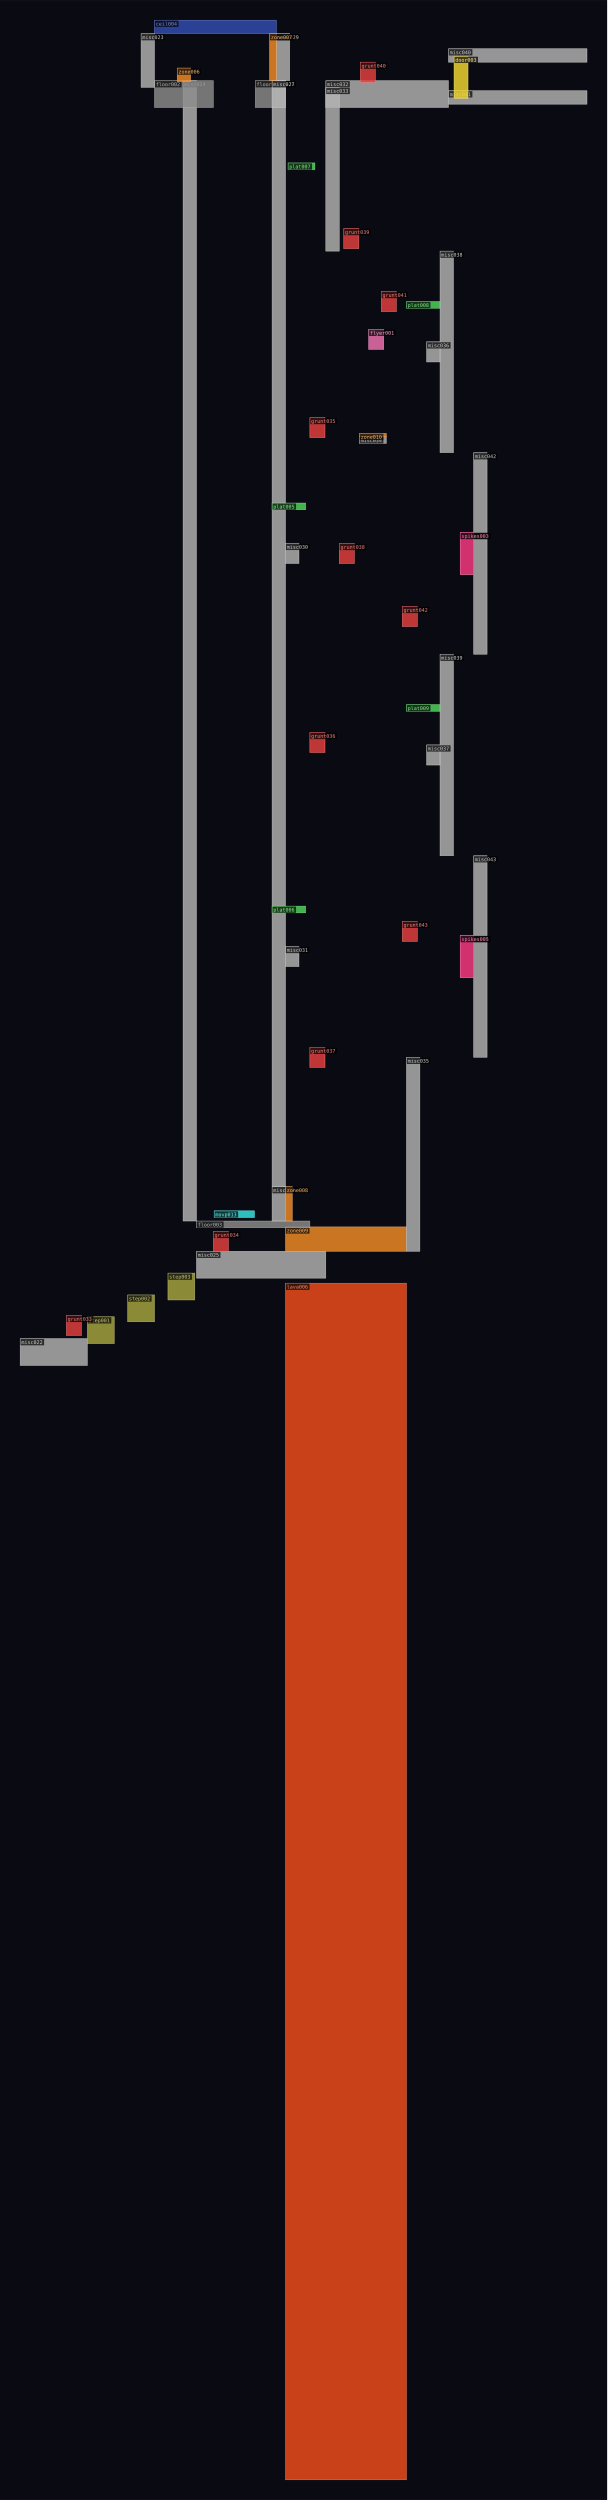
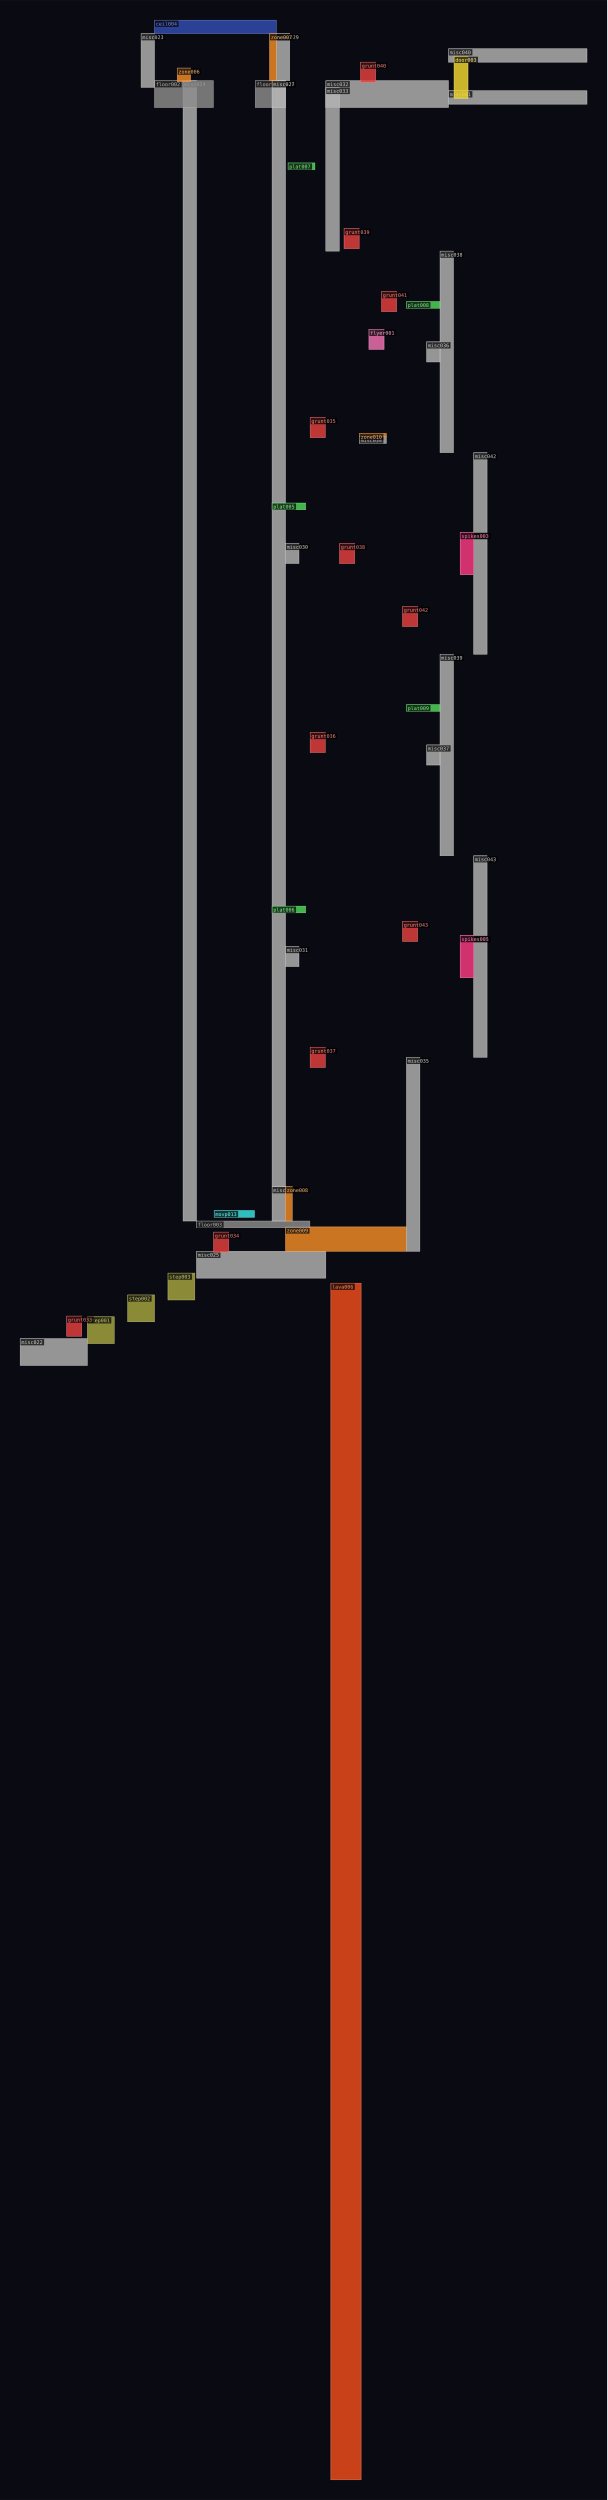
<svg xmlns="http://www.w3.org/2000/svg" viewBox="16064 -3752 2892 11908" width="680" height="2800" font-family="monospace">
  <rect x="16064" y="-3752" width="2892" height="11908" fill="#0a0a12" />
-   <rect x="17424" y="2360" width="576" height="5700" fill="#f24d1a" fill-opacity="0.82" stroke="#f78b6a" stroke-width="2" />
-   <rect x="17426" y="2362" width="112.16" height="30" fill="#000000" fill-opacity="0.7" />
-   <text x="17430" y="2386" font-size="24" fill="#f78b6a">lava006</text>
+   <rect x="17640" y="2360" width="144" height="5700" fill="#f24d1a" fill-opacity="0.82" stroke="#f78b6a" stroke-width="2" />
+   <rect x="17642" y="2362" width="112.16" height="30" fill="#000000" fill-opacity="0.7" />
+   <text x="17646" y="2386" font-size="24" fill="#f78b6a">lava006</text>
  <rect x="16936" y="-3368" width="64" height="5432" fill="#b3b3b3" fill-opacity="0.82" stroke="#cdcdcd" stroke-width="2" />
  <rect x="16938" y="-3366" width="112.16" height="30" fill="#000000" fill-opacity="0.7" />
  <text x="16942" y="-3342" font-size="24" fill="#cdcdcd">misc024</text>
  <rect x="17360" y="-3368" width="64" height="5268" fill="#b3b3b3" fill-opacity="0.82" stroke="#cdcdcd" stroke-width="2" />
  <rect x="17362" y="-3366" width="112.16" height="30" fill="#000000" fill-opacity="0.7" />
  <text x="17366" y="-3342" font-size="24" fill="#cdcdcd">misc026</text>
  <rect x="17000" y="2208" width="616" height="128" fill="#b3b3b3" fill-opacity="0.82" stroke="#cdcdcd" stroke-width="2" />
  <rect x="17002" y="2210" width="112.16" height="30" fill="#000000" fill-opacity="0.7" />
  <text x="17006" y="2234" font-size="24" fill="#cdcdcd">misc025</text>
  <rect x="17616" y="-3368" width="584" height="128" fill="#b3b3b3" fill-opacity="0.82" stroke="#cdcdcd" stroke-width="2" />
  <rect x="17618" y="-3366" width="112.16" height="30" fill="#000000" fill-opacity="0.7" />
  <text x="17622" y="-3342" font-size="24" fill="#cdcdcd">misc032</text>
  <rect x="17424" y="2092" width="576" height="116" fill="#f28c26" fill-opacity="0.82" stroke="#f7b472" stroke-width="2" />
  <rect x="17426" y="2094" width="112.16" height="30" fill="#000000" fill-opacity="0.7" />
  <text x="17430" y="2118" font-size="24" fill="#f7b472">zone009</text>
  <rect x="18320" y="324" width="64" height="960" fill="#b3b3b3" fill-opacity="0.82" stroke="#cdcdcd" stroke-width="2" />
  <rect x="18322" y="326" width="112.16" height="30" fill="#000000" fill-opacity="0.7" />
  <text x="18326" y="350" font-size="24" fill="#cdcdcd">misc043</text>
  <rect x="18160" y="-636" width="64" height="960" fill="#b3b3b3" fill-opacity="0.82" stroke="#cdcdcd" stroke-width="2" />
  <rect x="18162" y="-634" width="112.16" height="30" fill="#000000" fill-opacity="0.7" />
  <text x="18166" y="-610" font-size="24" fill="#cdcdcd">misc039</text>
  <rect x="18320" y="-1596" width="64" height="960" fill="#b3b3b3" fill-opacity="0.82" stroke="#cdcdcd" stroke-width="2" />
  <rect x="18322" y="-1594" width="112.16" height="30" fill="#000000" fill-opacity="0.7" />
  <text x="18326" y="-1570" font-size="24" fill="#cdcdcd">misc042</text>
  <rect x="18160" y="-2556" width="64" height="960" fill="#b3b3b3" fill-opacity="0.82" stroke="#cdcdcd" stroke-width="2" />
  <rect x="18162" y="-2554" width="112.16" height="30" fill="#000000" fill-opacity="0.7" />
  <text x="18166" y="-2530" font-size="24" fill="#cdcdcd">misc038</text>
  <rect x="18000" y="1284" width="64" height="924" fill="#b3b3b3" fill-opacity="0.82" stroke="#cdcdcd" stroke-width="2" />
  <rect x="18002" y="1286" width="112.16" height="30" fill="#000000" fill-opacity="0.7" />
  <text x="18006" y="1310" font-size="24" fill="#cdcdcd">misc035</text>
  <rect x="17616" y="-3336" width="64" height="780" fill="#b3b3b3" fill-opacity="0.82" stroke="#cdcdcd" stroke-width="2" />
  <rect x="17618" y="-3334" width="112.16" height="30" fill="#000000" fill-opacity="0.7" />
  <text x="17622" y="-3310" font-size="24" fill="#cdcdcd">misc033</text>
  <rect x="18200" y="-3320" width="660" height="64" fill="#b3b3b3" fill-opacity="0.82" stroke="#cdcdcd" stroke-width="2" />
  <rect x="18202" y="-3318" width="112.16" height="30" fill="#000000" fill-opacity="0.7" />
  <text x="18206" y="-3294" font-size="24" fill="#cdcdcd">misc041</text>
  <rect x="18200" y="-3520" width="660" height="64" fill="#b3b3b3" fill-opacity="0.82" stroke="#cdcdcd" stroke-width="2" />
  <rect x="18202" y="-3518" width="112.16" height="30" fill="#000000" fill-opacity="0.7" />
  <text x="18206" y="-3494" font-size="24" fill="#cdcdcd">misc040</text>
  <rect x="16160" y="2624" width="320" height="128" fill="#b3b3b3" fill-opacity="0.82" stroke="#cdcdcd" stroke-width="2" />
  <rect x="16162" y="2626" width="112.16" height="30" fill="#000000" fill-opacity="0.7" />
  <text x="16166" y="2650" font-size="24" fill="#cdcdcd">misc022</text>
  <rect x="16800" y="-3656" width="580" height="64" fill="#334db3" fill-opacity="0.82" stroke="#7a8bcd" stroke-width="2" />
  <rect x="16802" y="-3654" width="112.16" height="30" fill="#000000" fill-opacity="0.7" />
  <text x="16806" y="-3630" font-size="24" fill="#7a8bcd">ceil004</text>
  <rect x="16800" y="-3368" width="280" height="128" fill="#8c8c8c" fill-opacity="0.82" stroke="#b4b4b4" stroke-width="2" />
  <rect x="16802" y="-3366" width="127.04" height="30" fill="#000000" fill-opacity="0.7" />
  <text x="16806" y="-3342" font-size="24" fill="#b4b4b4">floor002</text>
  <rect x="17000" y="2064" width="540" height="32" fill="#8c8c8c" fill-opacity="0.82" stroke="#b4b4b4" stroke-width="2" />
  <rect x="17002" y="2066" width="127.04" height="30" fill="#000000" fill-opacity="0.7" />
  <text x="17006" y="2090" font-size="24" fill="#b4b4b4">floor003</text>
  <rect x="16736" y="-3592" width="64" height="256" fill="#b3b3b3" fill-opacity="0.82" stroke="#cdcdcd" stroke-width="2" />
  <rect x="16738" y="-3590" width="112.16" height="30" fill="#000000" fill-opacity="0.7" />
  <text x="16742" y="-3566" font-size="24" fill="#cdcdcd">misc023</text>
  <rect x="16864" y="2312" width="128" height="128" fill="#a6a640" fill-opacity="0.82" stroke="#c5c583" stroke-width="2" />
  <rect x="16866" y="2314" width="112.16" height="30" fill="#000000" fill-opacity="0.7" />
  <text x="16870" y="2338" font-size="24" fill="#c5c583">step003</text>
  <rect x="16672" y="2416" width="128" height="128" fill="#a6a640" fill-opacity="0.82" stroke="#c5c583" stroke-width="2" />
  <rect x="16674" y="2418" width="112.16" height="30" fill="#000000" fill-opacity="0.7" />
  <text x="16678" y="2442" font-size="24" fill="#c5c583">step002</text>
  <rect x="16480" y="2520" width="128" height="128" fill="#a6a640" fill-opacity="0.82" stroke="#c5c583" stroke-width="2" />
  <rect x="16482" y="2522" width="112.16" height="30" fill="#000000" fill-opacity="0.7" />
  <text x="16486" y="2546" font-size="24" fill="#c5c583">step001</text>
  <rect x="17380" y="-3592" width="64" height="224" fill="#b3b3b3" fill-opacity="0.82" stroke="#cdcdcd" stroke-width="2" />
  <rect x="17382" y="-3590" width="112.16" height="30" fill="#000000" fill-opacity="0.7" />
  <text x="17386" y="-3566" font-size="24" fill="#cdcdcd">misc029</text>
  <rect x="18226.67" y="-3484" width="66.67" height="200" fill="#f2d933" fill-opacity="0.82" stroke="#f7e67a" stroke-width="2" />
  <rect x="18228.67" y="-3482" width="112.16" height="30" fill="#000000" fill-opacity="0.7" />
  <text x="18232.67" y="-3458" font-size="24" fill="#f7e67a">door003</text>
  <rect x="17280" y="-3368" width="100" height="128" fill="#8c8c8c" fill-opacity="0.82" stroke="#b4b4b4" stroke-width="2" />
  <rect x="17282" y="-3366" width="127.04" height="30" fill="#000000" fill-opacity="0.7" />
  <text x="17286" y="-3342" font-size="24" fill="#b4b4b4">floor004</text>
  <rect x="18256" y="704" width="64" height="200" fill="#d93373" fill-opacity="0.82" stroke="#e67aa4" stroke-width="2" />
  <rect x="18258" y="706" width="141.92" height="30" fill="#000000" fill-opacity="0.7" />
  <text x="18262" y="730" font-size="24" fill="#e67aa4">spikes004</text>
  <rect x="18256" y="704" width="64" height="200" fill="#d93373" fill-opacity="0.82" stroke="#e67aa4" stroke-width="2" />
  <rect x="18258" y="706" width="141.92" height="30" fill="#000000" fill-opacity="0.7" />
  <text x="18262" y="730" font-size="24" fill="#e67aa4">spikes005</text>
  <rect x="18256" y="-1216" width="64" height="200" fill="#d93373" fill-opacity="0.82" stroke="#e67aa4" stroke-width="2" />
  <rect x="18258" y="-1214" width="141.92" height="30" fill="#000000" fill-opacity="0.7" />
  <text x="18262" y="-1190" font-size="24" fill="#e67aa4">spikes002</text>
  <rect x="18256" y="-1216" width="64" height="200" fill="#d93373" fill-opacity="0.82" stroke="#e67aa4" stroke-width="2" />
  <rect x="18258" y="-1214" width="141.92" height="30" fill="#000000" fill-opacity="0.7" />
  <text x="18262" y="-1190" font-size="24" fill="#e67aa4">spikes003</text>
  <rect x="17360" y="1900" width="64" height="164" fill="#b3b3b3" fill-opacity="0.82" stroke="#cdcdcd" stroke-width="2" />
  <rect x="17362" y="1902" width="112.16" height="30" fill="#000000" fill-opacity="0.7" />
  <text x="17366" y="1926" font-size="24" fill="#cdcdcd">misc028</text>
  <rect x="17360" y="-3368" width="64" height="128" fill="#b3b3b3" fill-opacity="0.82" stroke="#cdcdcd" stroke-width="2" />
  <rect x="17362" y="-3366" width="112.16" height="30" fill="#000000" fill-opacity="0.7" />
  <text x="17366" y="-3342" font-size="24" fill="#cdcdcd">misc027</text>
  <rect x="17348" y="-3592" width="32" height="224" fill="#f28c26" fill-opacity="0.82" stroke="#f7b472" stroke-width="2" />
  <rect x="17350" y="-3590" width="112.16" height="30" fill="#000000" fill-opacity="0.7" />
  <text x="17354" y="-3566" font-size="24" fill="#f7b472">zone007</text>
-   <rect x="17701.42" y="-2663.74" width="72" height="96" fill="#e64040" fill-opacity="0.82" stroke="#ee8383" stroke-width="2" />
-   <rect x="17703.42" y="-2661.74" width="127.04" height="30" fill="#000000" fill-opacity="0.7" />
-   <text x="17707.42" y="-2637.74" font-size="24" fill="#ee8383">grunt039</text>
-   <rect x="17680.01" y="-1163.74" width="72" height="96" fill="#e64040" fill-opacity="0.82" stroke="#ee8383" stroke-width="2" />
-   <rect x="17682.01" y="-1161.74" width="127.04" height="30" fill="#000000" fill-opacity="0.7" />
-   <text x="17686.01" y="-1137.74" font-size="24" fill="#ee8383">grunt038</text>
-   <rect x="17780.01" y="-3456.07" width="72" height="96" fill="#e64040" fill-opacity="0.82" stroke="#ee8383" stroke-width="2" />
-   <rect x="17782.01" y="-3454.07" width="127.04" height="30" fill="#000000" fill-opacity="0.7" />
-   <text x="17786.01" y="-3430.07" font-size="24" fill="#ee8383">grunt040</text>
-   <rect x="17080.01" y="2113.23" width="72" height="96" fill="#e64040" fill-opacity="0.82" stroke="#ee8383" stroke-width="2" />
-   <rect x="17082.01" y="2115.23" width="127.04" height="30" fill="#000000" fill-opacity="0.7" />
-   <text x="17086.01" y="2139.23" font-size="24" fill="#ee8383">grunt034</text>
-   <rect x="16380.01" y="2513.23" width="72" height="96" fill="#e64040" fill-opacity="0.82" stroke="#ee8383" stroke-width="2" />
-   <rect x="16382.01" y="2515.23" width="127.04" height="30" fill="#000000" fill-opacity="0.7" />
-   <text x="16386.01" y="2539.23" font-size="24" fill="#ee8383">grunt033</text>
-   <rect x="17880.01" y="-2363.74" width="72" height="96" fill="#e64040" fill-opacity="0.82" stroke="#ee8383" stroke-width="2" />
-   <rect x="17882.01" y="-2361.74" width="127.04" height="30" fill="#000000" fill-opacity="0.7" />
-   <text x="17886.01" y="-2337.74" font-size="24" fill="#ee8383">grunt041</text>
-   <rect x="17980.01" y="-863.74" width="72" height="96" fill="#e64040" fill-opacity="0.82" stroke="#ee8383" stroke-width="2" />
-   <rect x="17982.01" y="-861.74" width="127.04" height="30" fill="#000000" fill-opacity="0.7" />
-   <text x="17986.01" y="-837.74" font-size="24" fill="#ee8383">grunt042</text>
-   <rect x="17980.01" y="636.26" width="72" height="96" fill="#e64040" fill-opacity="0.82" stroke="#ee8383" stroke-width="2" />
-   <rect x="17982.01" y="638.26" width="127.04" height="30" fill="#000000" fill-opacity="0.7" />
-   <text x="17986.01" y="662.26" font-size="24" fill="#ee8383">grunt043</text>
-   <rect x="17540.01" y="-1763.57" width="72" height="96" fill="#e64040" fill-opacity="0.82" stroke="#ee8383" stroke-width="2" />
-   <rect x="17542.01" y="-1761.57" width="127.04" height="30" fill="#000000" fill-opacity="0.7" />
-   <text x="17546.01" y="-1737.57" font-size="24" fill="#ee8383">grunt035</text>
-   <rect x="17540.01" y="-263.57" width="72" height="96" fill="#e64040" fill-opacity="0.82" stroke="#ee8383" stroke-width="2" />
-   <rect x="17542.01" y="-261.57" width="127.04" height="30" fill="#000000" fill-opacity="0.7" />
-   <text x="17546.01" y="-237.57" font-size="24" fill="#ee8383">grunt036</text>
-   <rect x="17540.01" y="1236.43" width="72" height="96" fill="#e64040" fill-opacity="0.82" stroke="#ee8383" stroke-width="2" />
-   <rect x="17542.01" y="1238.43" width="127.04" height="30" fill="#000000" fill-opacity="0.7" />
-   <text x="17546.01" y="1262.43" font-size="24" fill="#ee8383">grunt037</text>
-   <rect x="17820.01" y="-2183.74" width="72" height="96" fill="#f273b3" fill-opacity="0.82" stroke="#f7a4cd" stroke-width="2" />
-   <rect x="17822.01" y="-2181.74" width="127.04" height="30" fill="#000000" fill-opacity="0.7" />
-   <text x="17826.01" y="-2157.74" font-size="24" fill="#f7a4cd">flyer001</text>
+   <rect x="17702.75" y="-2663.7" width="72" height="96" fill="#e64040" fill-opacity="0.82" stroke="#ee8383" stroke-width="2" />
+   <rect x="17704.75" y="-2661.7" width="127.04" height="30" fill="#000000" fill-opacity="0.7" />
+   <text x="17708.75" y="-2637.7" font-size="24" fill="#ee8383">grunt039</text>
+   <rect x="17681.34" y="-1163.7" width="72" height="96" fill="#e64040" fill-opacity="0.82" stroke="#ee8383" stroke-width="2" />
+   <rect x="17683.34" y="-1161.7" width="127.04" height="30" fill="#000000" fill-opacity="0.7" />
+   <text x="17687.34" y="-1137.7" font-size="24" fill="#ee8383">grunt038</text>
+   <rect x="17781.34" y="-3456.07" width="72" height="96" fill="#e64040" fill-opacity="0.82" stroke="#ee8383" stroke-width="2" />
+   <rect x="17783.34" y="-3454.07" width="127.04" height="30" fill="#000000" fill-opacity="0.7" />
+   <text x="17787.34" y="-3430.07" font-size="24" fill="#ee8383">grunt040</text>
+   <rect x="17081.34" y="2116.77" width="72" height="96" fill="#e64040" fill-opacity="0.82" stroke="#ee8383" stroke-width="2" />
+   <rect x="17083.34" y="2118.77" width="127.04" height="30" fill="#000000" fill-opacity="0.7" />
+   <text x="17087.34" y="2142.77" font-size="24" fill="#ee8383">grunt034</text>
+   <rect x="16381.34" y="2516.77" width="72" height="96" fill="#e64040" fill-opacity="0.82" stroke="#ee8383" stroke-width="2" />
+   <rect x="16383.34" y="2518.77" width="127.04" height="30" fill="#000000" fill-opacity="0.7" />
+   <text x="16387.34" y="2542.77" font-size="24" fill="#ee8383">grunt033</text>
+   <rect x="17881.34" y="-2363.7" width="72" height="96" fill="#e64040" fill-opacity="0.82" stroke="#ee8383" stroke-width="2" />
+   <rect x="17883.34" y="-2361.7" width="127.04" height="30" fill="#000000" fill-opacity="0.7" />
+   <text x="17887.34" y="-2337.7" font-size="24" fill="#ee8383">grunt041</text>
+   <rect x="17981.34" y="-863.7" width="72" height="96" fill="#e64040" fill-opacity="0.82" stroke="#ee8383" stroke-width="2" />
+   <rect x="17983.34" y="-861.7" width="127.04" height="30" fill="#000000" fill-opacity="0.7" />
+   <text x="17987.34" y="-837.7" font-size="24" fill="#ee8383">grunt042</text>
+   <rect x="17981.34" y="636.3" width="72" height="96" fill="#e64040" fill-opacity="0.82" stroke="#ee8383" stroke-width="2" />
+   <rect x="17983.34" y="638.3" width="127.04" height="30" fill="#000000" fill-opacity="0.7" />
+   <text x="17987.34" y="662.3" font-size="24" fill="#ee8383">grunt043</text>
+   <rect x="17541.34" y="-1763.5" width="72" height="96" fill="#e64040" fill-opacity="0.82" stroke="#ee8383" stroke-width="2" />
+   <rect x="17543.34" y="-1761.5" width="127.04" height="30" fill="#000000" fill-opacity="0.7" />
+   <text x="17547.34" y="-1737.5" font-size="24" fill="#ee8383">grunt035</text>
+   <rect x="17541.34" y="-263.5" width="72" height="96" fill="#e64040" fill-opacity="0.82" stroke="#ee8383" stroke-width="2" />
+   <rect x="17543.34" y="-261.5" width="127.04" height="30" fill="#000000" fill-opacity="0.7" />
+   <text x="17547.34" y="-237.5" font-size="24" fill="#ee8383">grunt036</text>
+   <rect x="17541.34" y="1236.5" width="72" height="96" fill="#e64040" fill-opacity="0.82" stroke="#ee8383" stroke-width="2" />
+   <rect x="17543.34" y="1238.5" width="127.04" height="30" fill="#000000" fill-opacity="0.7" />
+   <text x="17547.34" y="1262.5" font-size="24" fill="#ee8383">grunt037</text>
+   <rect x="17821.34" y="-2183.7" width="72" height="96" fill="#f273b3" fill-opacity="0.82" stroke="#f7a4cd" stroke-width="2" />
+   <rect x="17823.34" y="-2181.7" width="127.04" height="30" fill="#000000" fill-opacity="0.7" />
+   <text x="17827.34" y="-2157.7" font-size="24" fill="#f7a4cd">flyer001</text>
  <rect x="18096" y="-204" width="64" height="96" fill="#b3b3b3" fill-opacity="0.82" stroke="#cdcdcd" stroke-width="2" />
  <rect x="18098" y="-202" width="112.16" height="30" fill="#000000" fill-opacity="0.7" />
  <text x="18102" y="-178" font-size="24" fill="#cdcdcd">misc037</text>
  <rect x="17424" y="756" width="64" height="96" fill="#b3b3b3" fill-opacity="0.82" stroke="#cdcdcd" stroke-width="2" />
  <rect x="17426" y="758" width="112.16" height="30" fill="#000000" fill-opacity="0.7" />
  <text x="17430" y="782" font-size="24" fill="#cdcdcd">misc031</text>
  <rect x="17424" y="-1164" width="64" height="96" fill="#b3b3b3" fill-opacity="0.82" stroke="#cdcdcd" stroke-width="2" />
  <rect x="17426" y="-1162" width="112.16" height="30" fill="#000000" fill-opacity="0.7" />
  <text x="17430" y="-1138" font-size="24" fill="#cdcdcd">misc030</text>
  <rect x="18096" y="-2124" width="64" height="96" fill="#b3b3b3" fill-opacity="0.82" stroke="#cdcdcd" stroke-width="2" />
  <rect x="18098" y="-2122" width="112.16" height="30" fill="#000000" fill-opacity="0.7" />
  <text x="18102" y="-2098" font-size="24" fill="#cdcdcd">misc036</text>
-   <rect x="17084" y="2015.5" width="192" height="32" fill="#33e6e6" fill-opacity="0.82" stroke="#7aeeee" stroke-width="2" />
-   <rect x="17086" y="2017.5" width="112.16" height="30" fill="#000000" fill-opacity="0.7" />
-   <text x="17090" y="2041.5" font-size="24" fill="#7aeeee">movp013</text>
+   <rect x="17084" y="2014" width="192" height="32" fill="#33e6e6" fill-opacity="0.82" stroke="#7aeeee" stroke-width="2" />
+   <rect x="17086" y="2016" width="112.16" height="30" fill="#000000" fill-opacity="0.7" />
+   <text x="17090" y="2040" font-size="24" fill="#7aeeee">movp013</text>
  <rect x="17424" y="1900" width="32" height="164" fill="#f28c26" fill-opacity="0.82" stroke="#f7b472" stroke-width="2" />
  <rect x="17426" y="1902" width="112.16" height="30" fill="#000000" fill-opacity="0.7" />
  <text x="17430" y="1926" font-size="24" fill="#f7b472">zone008</text>
  <rect x="17360" y="564" width="160" height="32" fill="#4dd959" fill-opacity="0.82" stroke="#8be693" stroke-width="2" />
  <rect x="17362" y="566" width="112.16" height="30" fill="#000000" fill-opacity="0.7" />
  <text x="17366" y="590" font-size="24" fill="#8be693">plat006</text>
  <rect x="18000" y="-396" width="160" height="32" fill="#4dd959" fill-opacity="0.82" stroke="#8be693" stroke-width="2" />
  <rect x="18002" y="-394" width="112.16" height="30" fill="#000000" fill-opacity="0.7" />
  <text x="18006" y="-370" font-size="24" fill="#8be693">plat009</text>
  <rect x="17360" y="-1356" width="160" height="32" fill="#4dd959" fill-opacity="0.82" stroke="#8be693" stroke-width="2" />
  <rect x="17362" y="-1354" width="112.16" height="30" fill="#000000" fill-opacity="0.7" />
  <text x="17366" y="-1330" font-size="24" fill="#8be693">plat005</text>
  <rect x="18000" y="-2316" width="160" height="32" fill="#4dd959" fill-opacity="0.82" stroke="#8be693" stroke-width="2" />
  <rect x="18002" y="-2314" width="112.16" height="30" fill="#000000" fill-opacity="0.7" />
  <text x="18006" y="-2290" font-size="24" fill="#8be693">plat008</text>
  <rect x="16908" y="-3428" width="64" height="64" fill="#f28c26" fill-opacity="0.82" stroke="#f7b472" stroke-width="2" />
  <rect x="16910" y="-3426" width="112.16" height="30" fill="#000000" fill-opacity="0.7" />
  <text x="16914" y="-3402" font-size="24" fill="#f7b472">zone006</text>
  <rect x="17436" y="-2976" width="128" height="32" fill="#4dd959" fill-opacity="0.82" stroke="#8be693" stroke-width="2" />
  <rect x="17438" y="-2974" width="112.16" height="30" fill="#000000" fill-opacity="0.7" />
  <text x="17442" y="-2950" font-size="24" fill="#8be693">plat007</text>
  <rect x="17776" y="-1672" width="128" height="32" fill="#b3b3b3" fill-opacity="0.82" stroke="#cdcdcd" stroke-width="2" />
  <rect x="17778" y="-1670" width="112.16" height="30" fill="#000000" fill-opacity="0.7" />
  <text x="17782" y="-1646" font-size="24" fill="#cdcdcd">misc034</text>
  <rect x="17776" y="-1688" width="128" height="16" fill="#f28c26" fill-opacity="0.82" stroke="#f7b472" stroke-width="2" />
  <rect x="17778" y="-1686" width="112.16" height="30" fill="#000000" fill-opacity="0.7" />
  <text x="17782" y="-1662" font-size="24" fill="#f7b472">zone010</text>
</svg>
